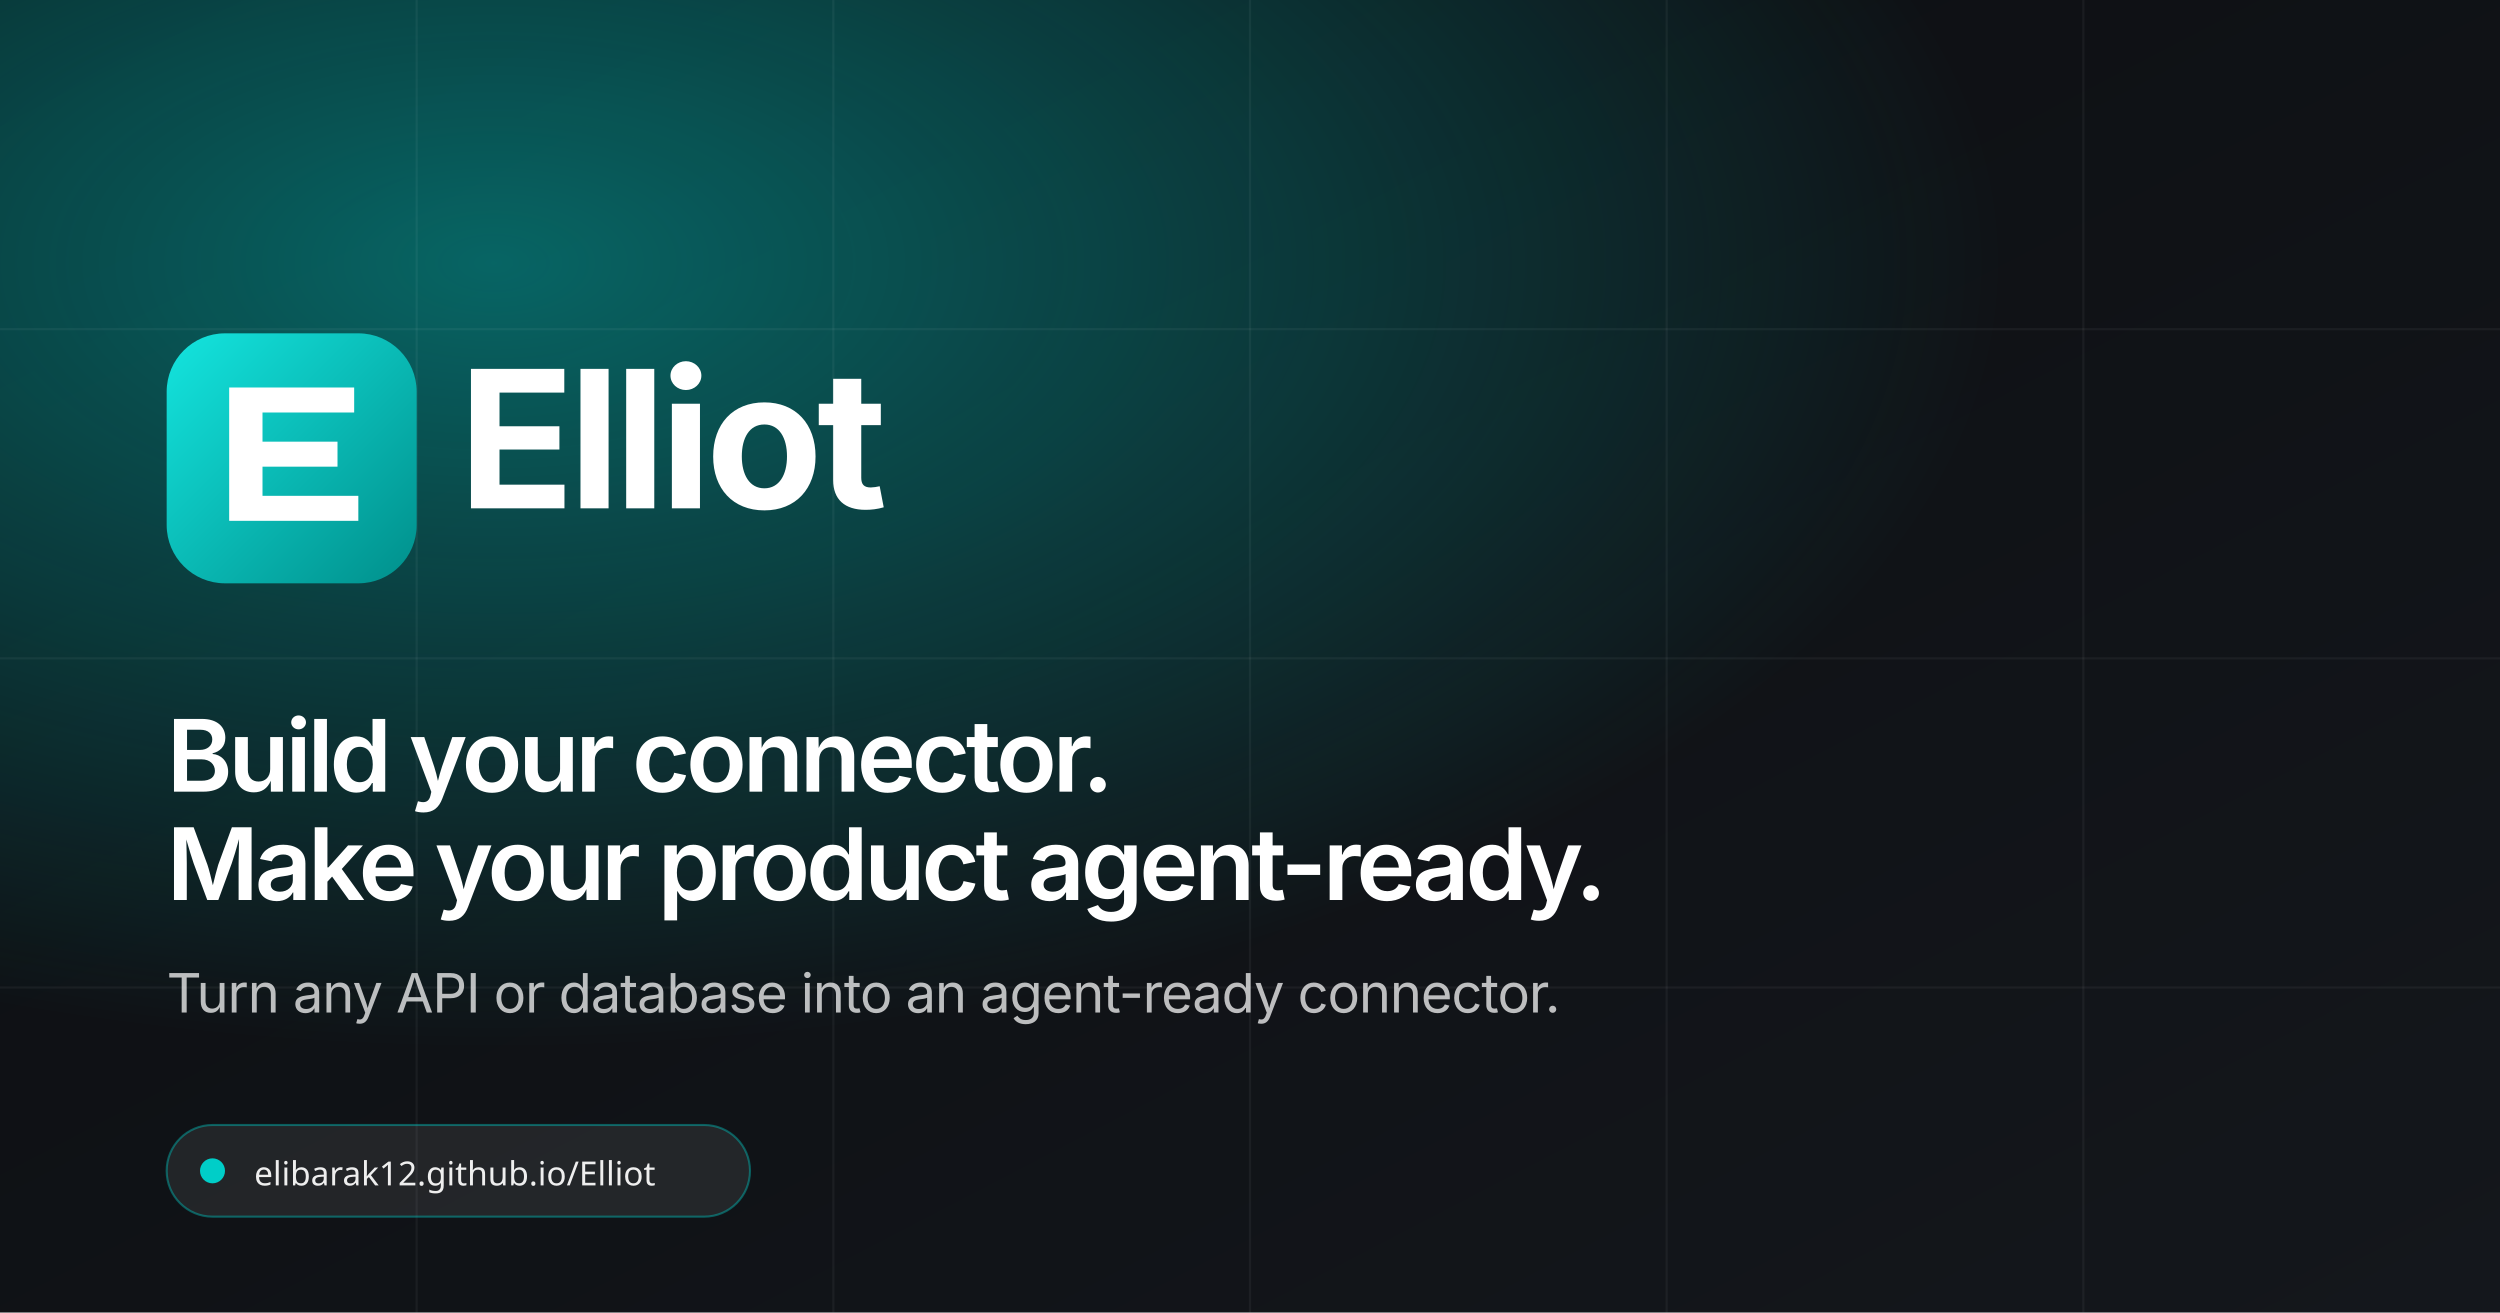
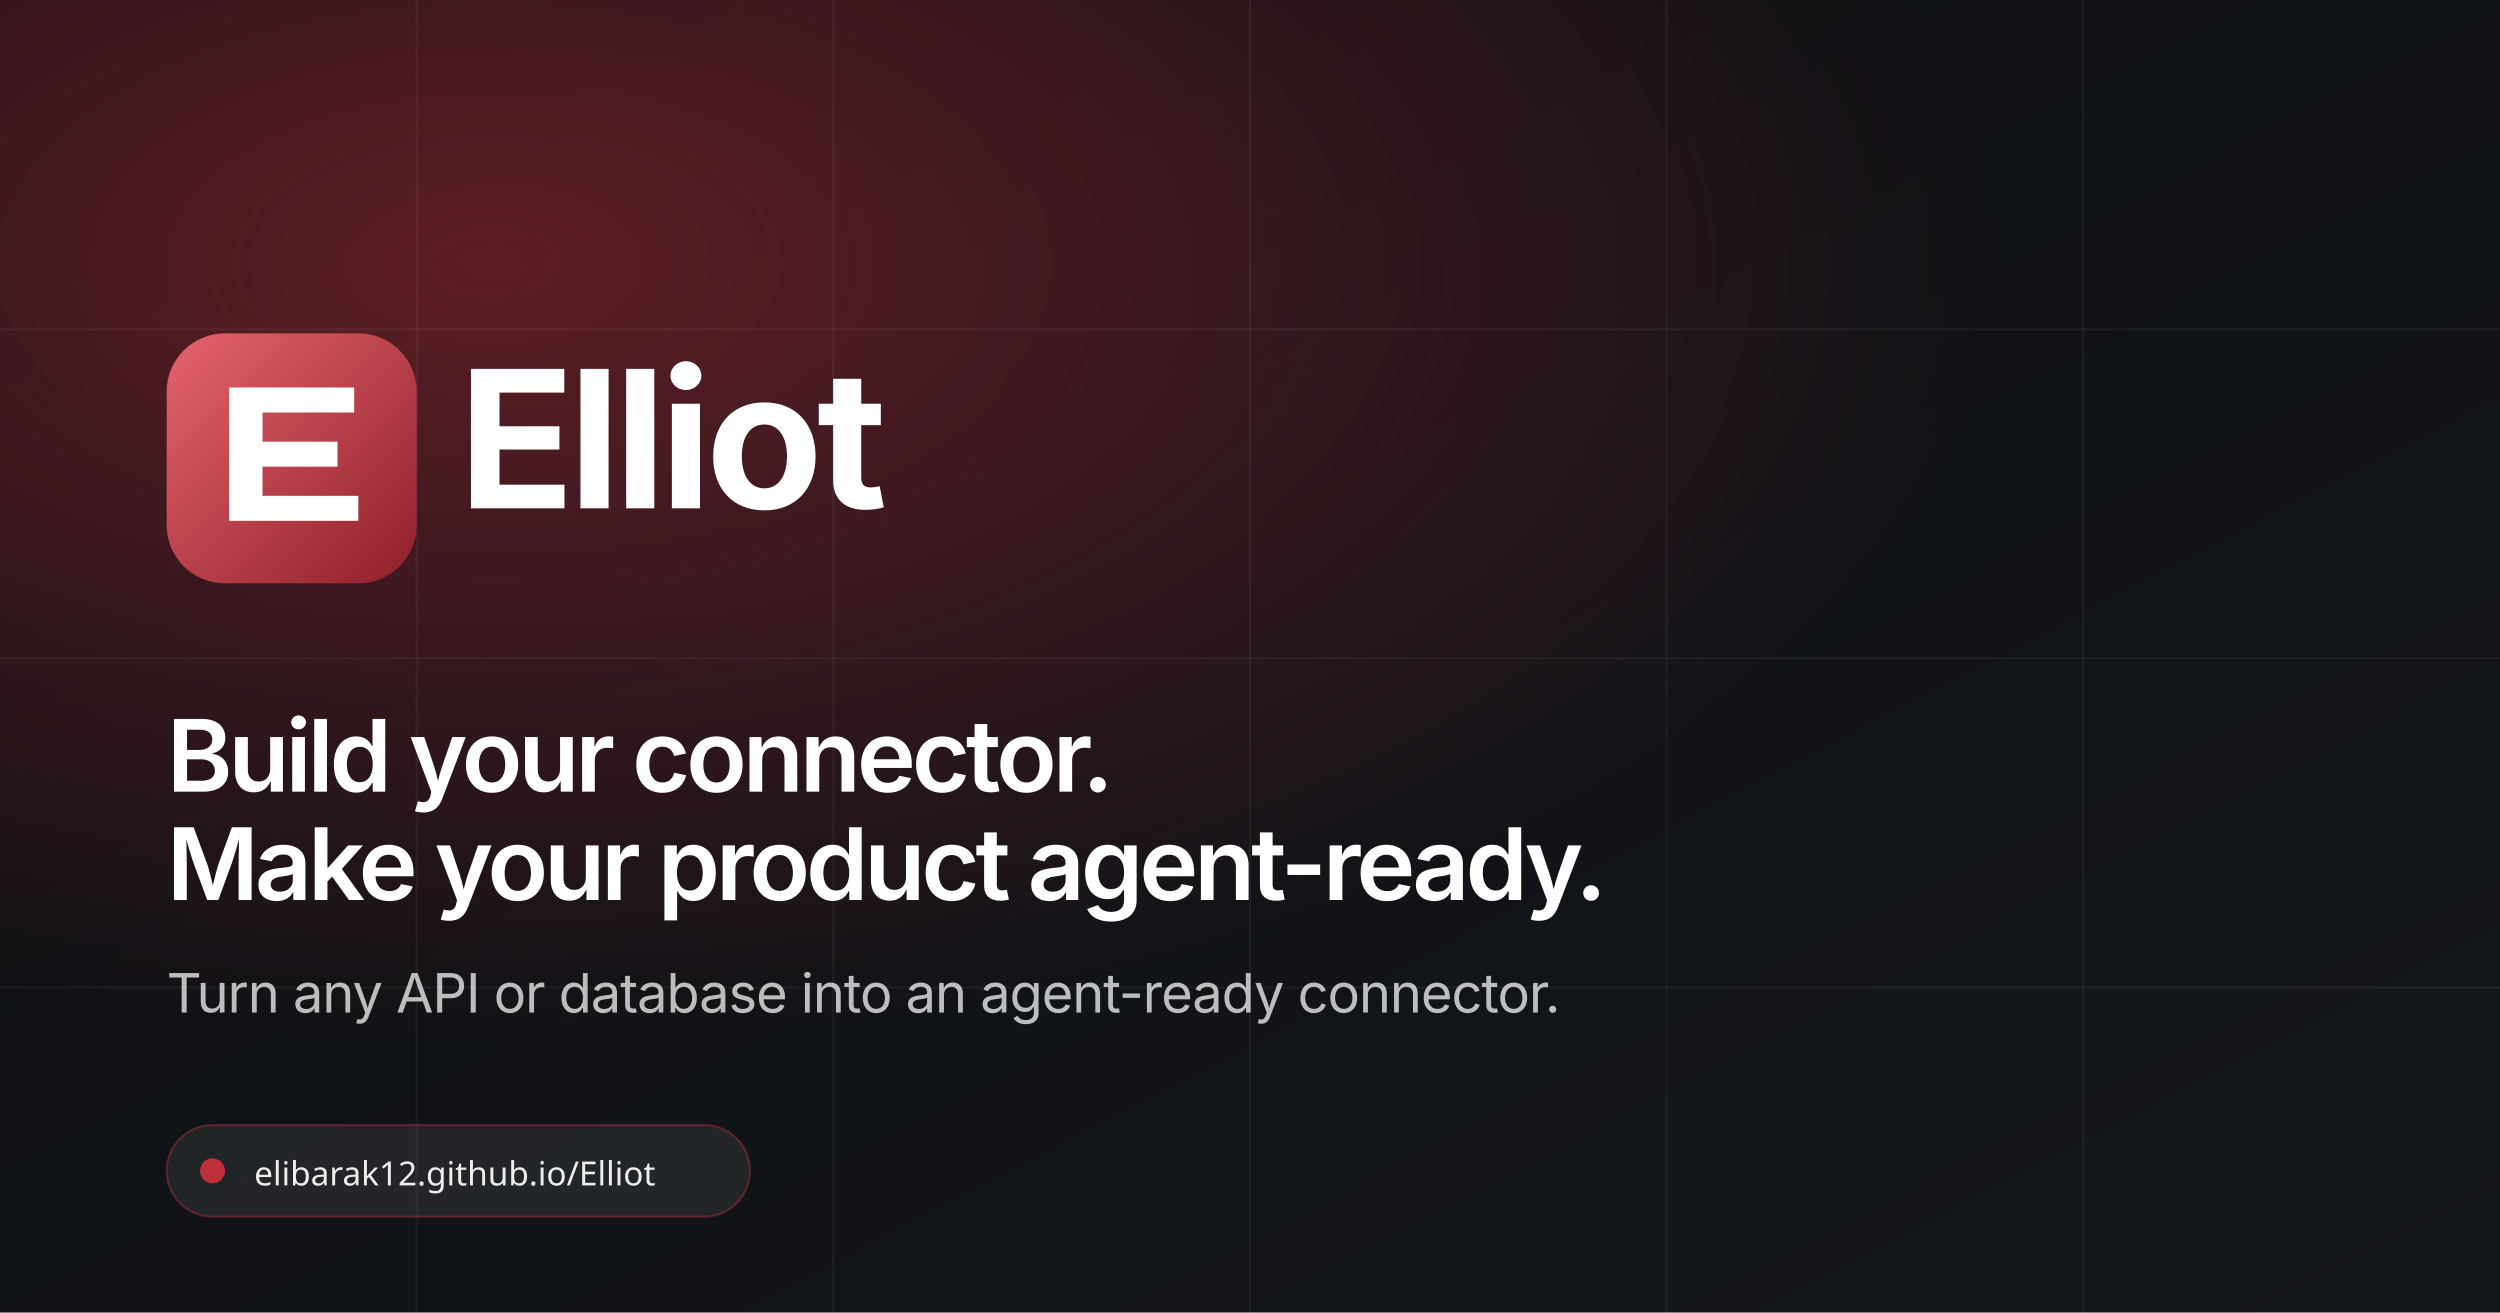
<svg xmlns="http://www.w3.org/2000/svg" viewBox="0 0 1200 630" role="img" aria-label="Elliot — AX platform">
  <defs>
    <linearGradient id="bg" x1="0" y1="0" x2="1" y2="1">
      <stop offset="0%" stop-color="#0b0d10" />
      <stop offset="100%" stop-color="#14171c" />
    </linearGradient>
    <linearGradient id="brand" x1="0" y1="0" x2="1" y2="1">
-       <stop offset="0%" stop-color="#14e5df" />
-       <stop offset="100%" stop-color="#008f8b" />
+       <stop offset="0%" stop-color="#e5646e" />
+       <stop offset="100%" stop-color="#8f1f29" />
    </linearGradient>
    <radialGradient id="halo" cx="20%" cy="20%" r="60%">
-       <stop offset="0%" stop-color="#00cec8" stop-opacity="0.45" />
-       <stop offset="100%" stop-color="#00cec8" stop-opacity="0" />
+       <stop offset="0%" stop-color="#c0303c" stop-opacity="0.45" />
+       <stop offset="100%" stop-color="#c0303c" stop-opacity="0" />
    </radialGradient>
  </defs>
  <rect width="1200" height="630" fill="url(#bg)" />
  <rect width="1200" height="630" fill="url(#halo)" />
  <g stroke="#ffffff" stroke-opacity="0.05" stroke-width="1">
    <path d="M0 158 H1200 M0 316 H1200 M0 474 H1200" />
    <path d="M200 0 V630 M400 0 V630 M600 0 V630 M800 0 V630 M1000 0 V630" />
  </g>
  <g transform="translate(80,160)">
    <rect x="0" y="0" width="120" height="120" rx="28" fill="url(#brand)" />
    <path d="M30 26h60v12H46v14h36v12H46v14h46v12H30z" fill="#ffffff" />
  </g>
  <text x="220" y="244" font-family="-apple-system,BlinkMacSystemFont,'SF Pro Display',Inter,sans-serif" font-size="92" font-weight="700" fill="#ffffff" letter-spacing="-3">Elliot</text>
  <text x="80" y="380" font-family="-apple-system,BlinkMacSystemFont,'SF Pro Display',Inter,sans-serif" font-size="48" font-weight="600" fill="#ffffff" letter-spacing="-2">Build your connector.</text>
  <text x="80" y="432" font-family="-apple-system,BlinkMacSystemFont,'SF Pro Display',Inter,sans-serif" font-size="48" font-weight="600" fill="#ffffff" letter-spacing="-2">Make your product agent-ready.</text>
  <text x="80" y="486" font-family="-apple-system,BlinkMacSystemFont,'SF Pro Display',Inter,sans-serif" font-size="26" font-weight="400" fill="#ffffff" fill-opacity="0.72" letter-spacing="-0.5">
    Turn any API or database into an agent-ready connector.
  </text>
  <g transform="translate(80,540)">
-     <rect x="0" y="0" width="280" height="44" rx="22" fill="#ffffff" fill-opacity="0.08" stroke="#00cec8" stroke-opacity="0.4" />
-     <circle cx="22" cy="22" r="6" fill="#00cec8" />
+     <rect x="0" y="0" width="280" height="44" rx="22" fill="#ffffff" fill-opacity="0.08" stroke="#c0303c" stroke-opacity="0.4" />
+     <circle cx="22" cy="22" r="6" fill="#c0303c" />
    <text x="42" y="29" font-family="ui-monospace,SF Mono,Menlo" font-size="16" fill="#ffffff" fill-opacity="0.92">
      elibarak12.github.io/Elliot
    </text>
  </g>
</svg>
